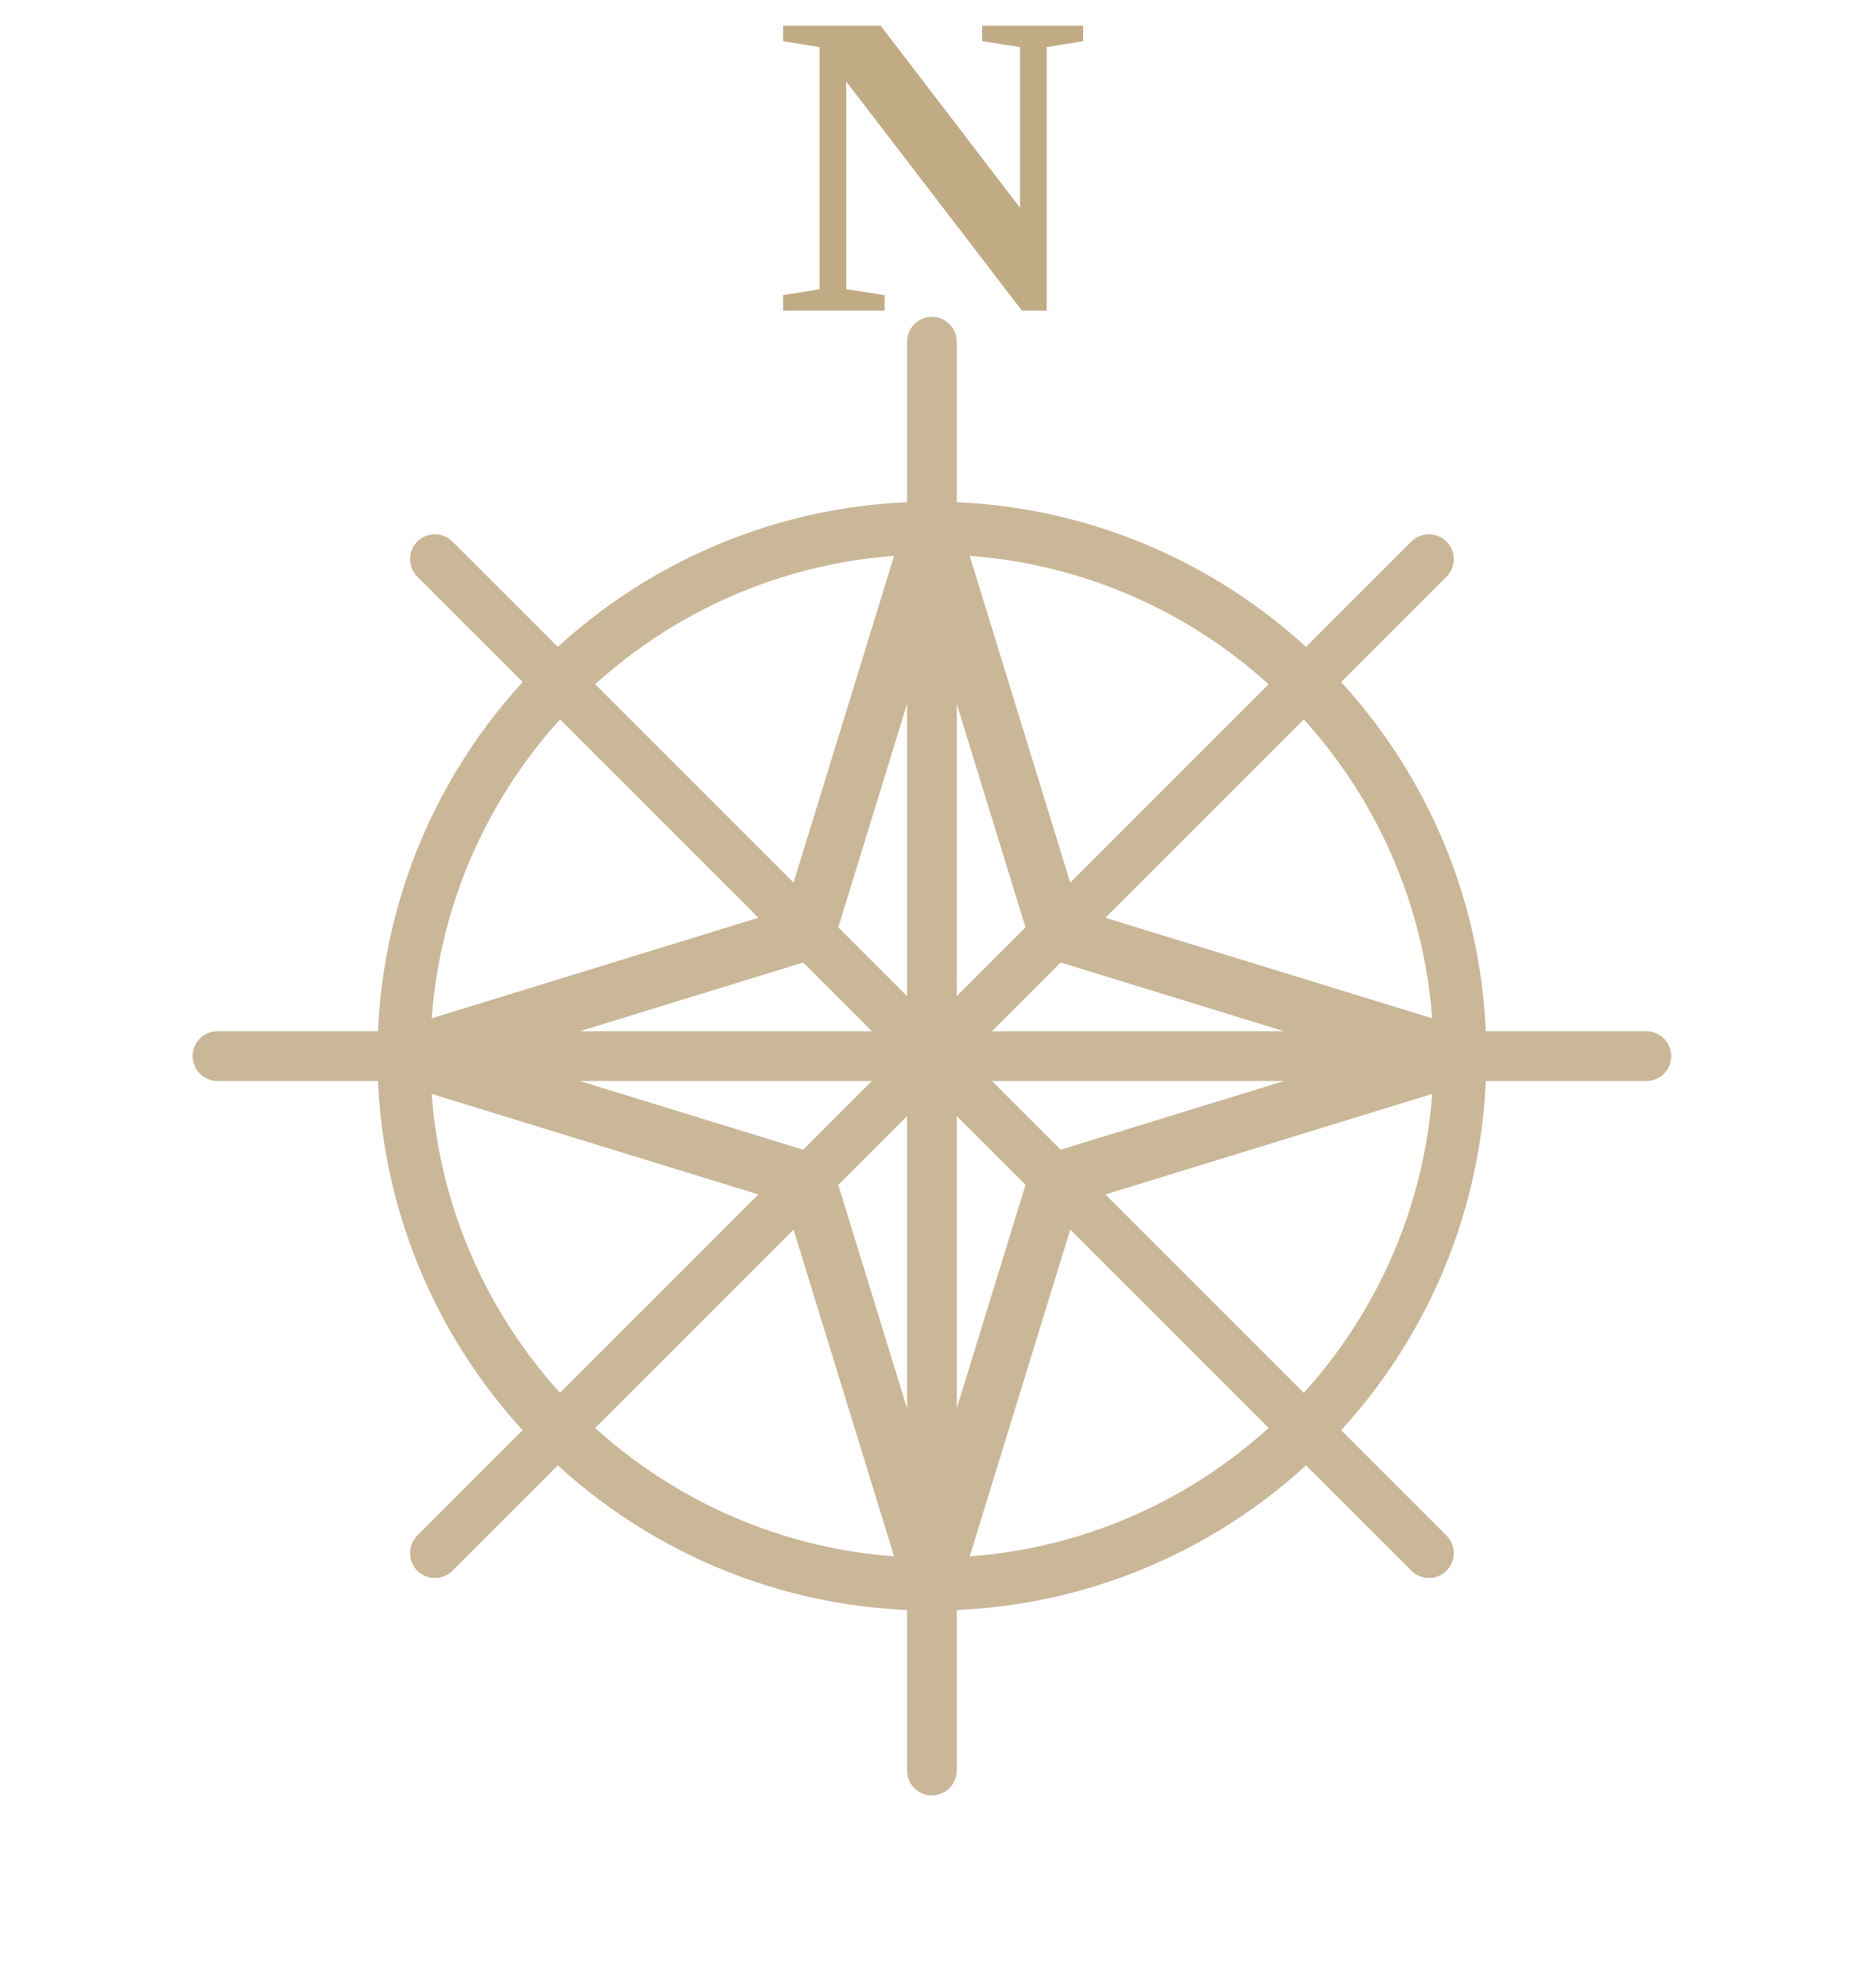
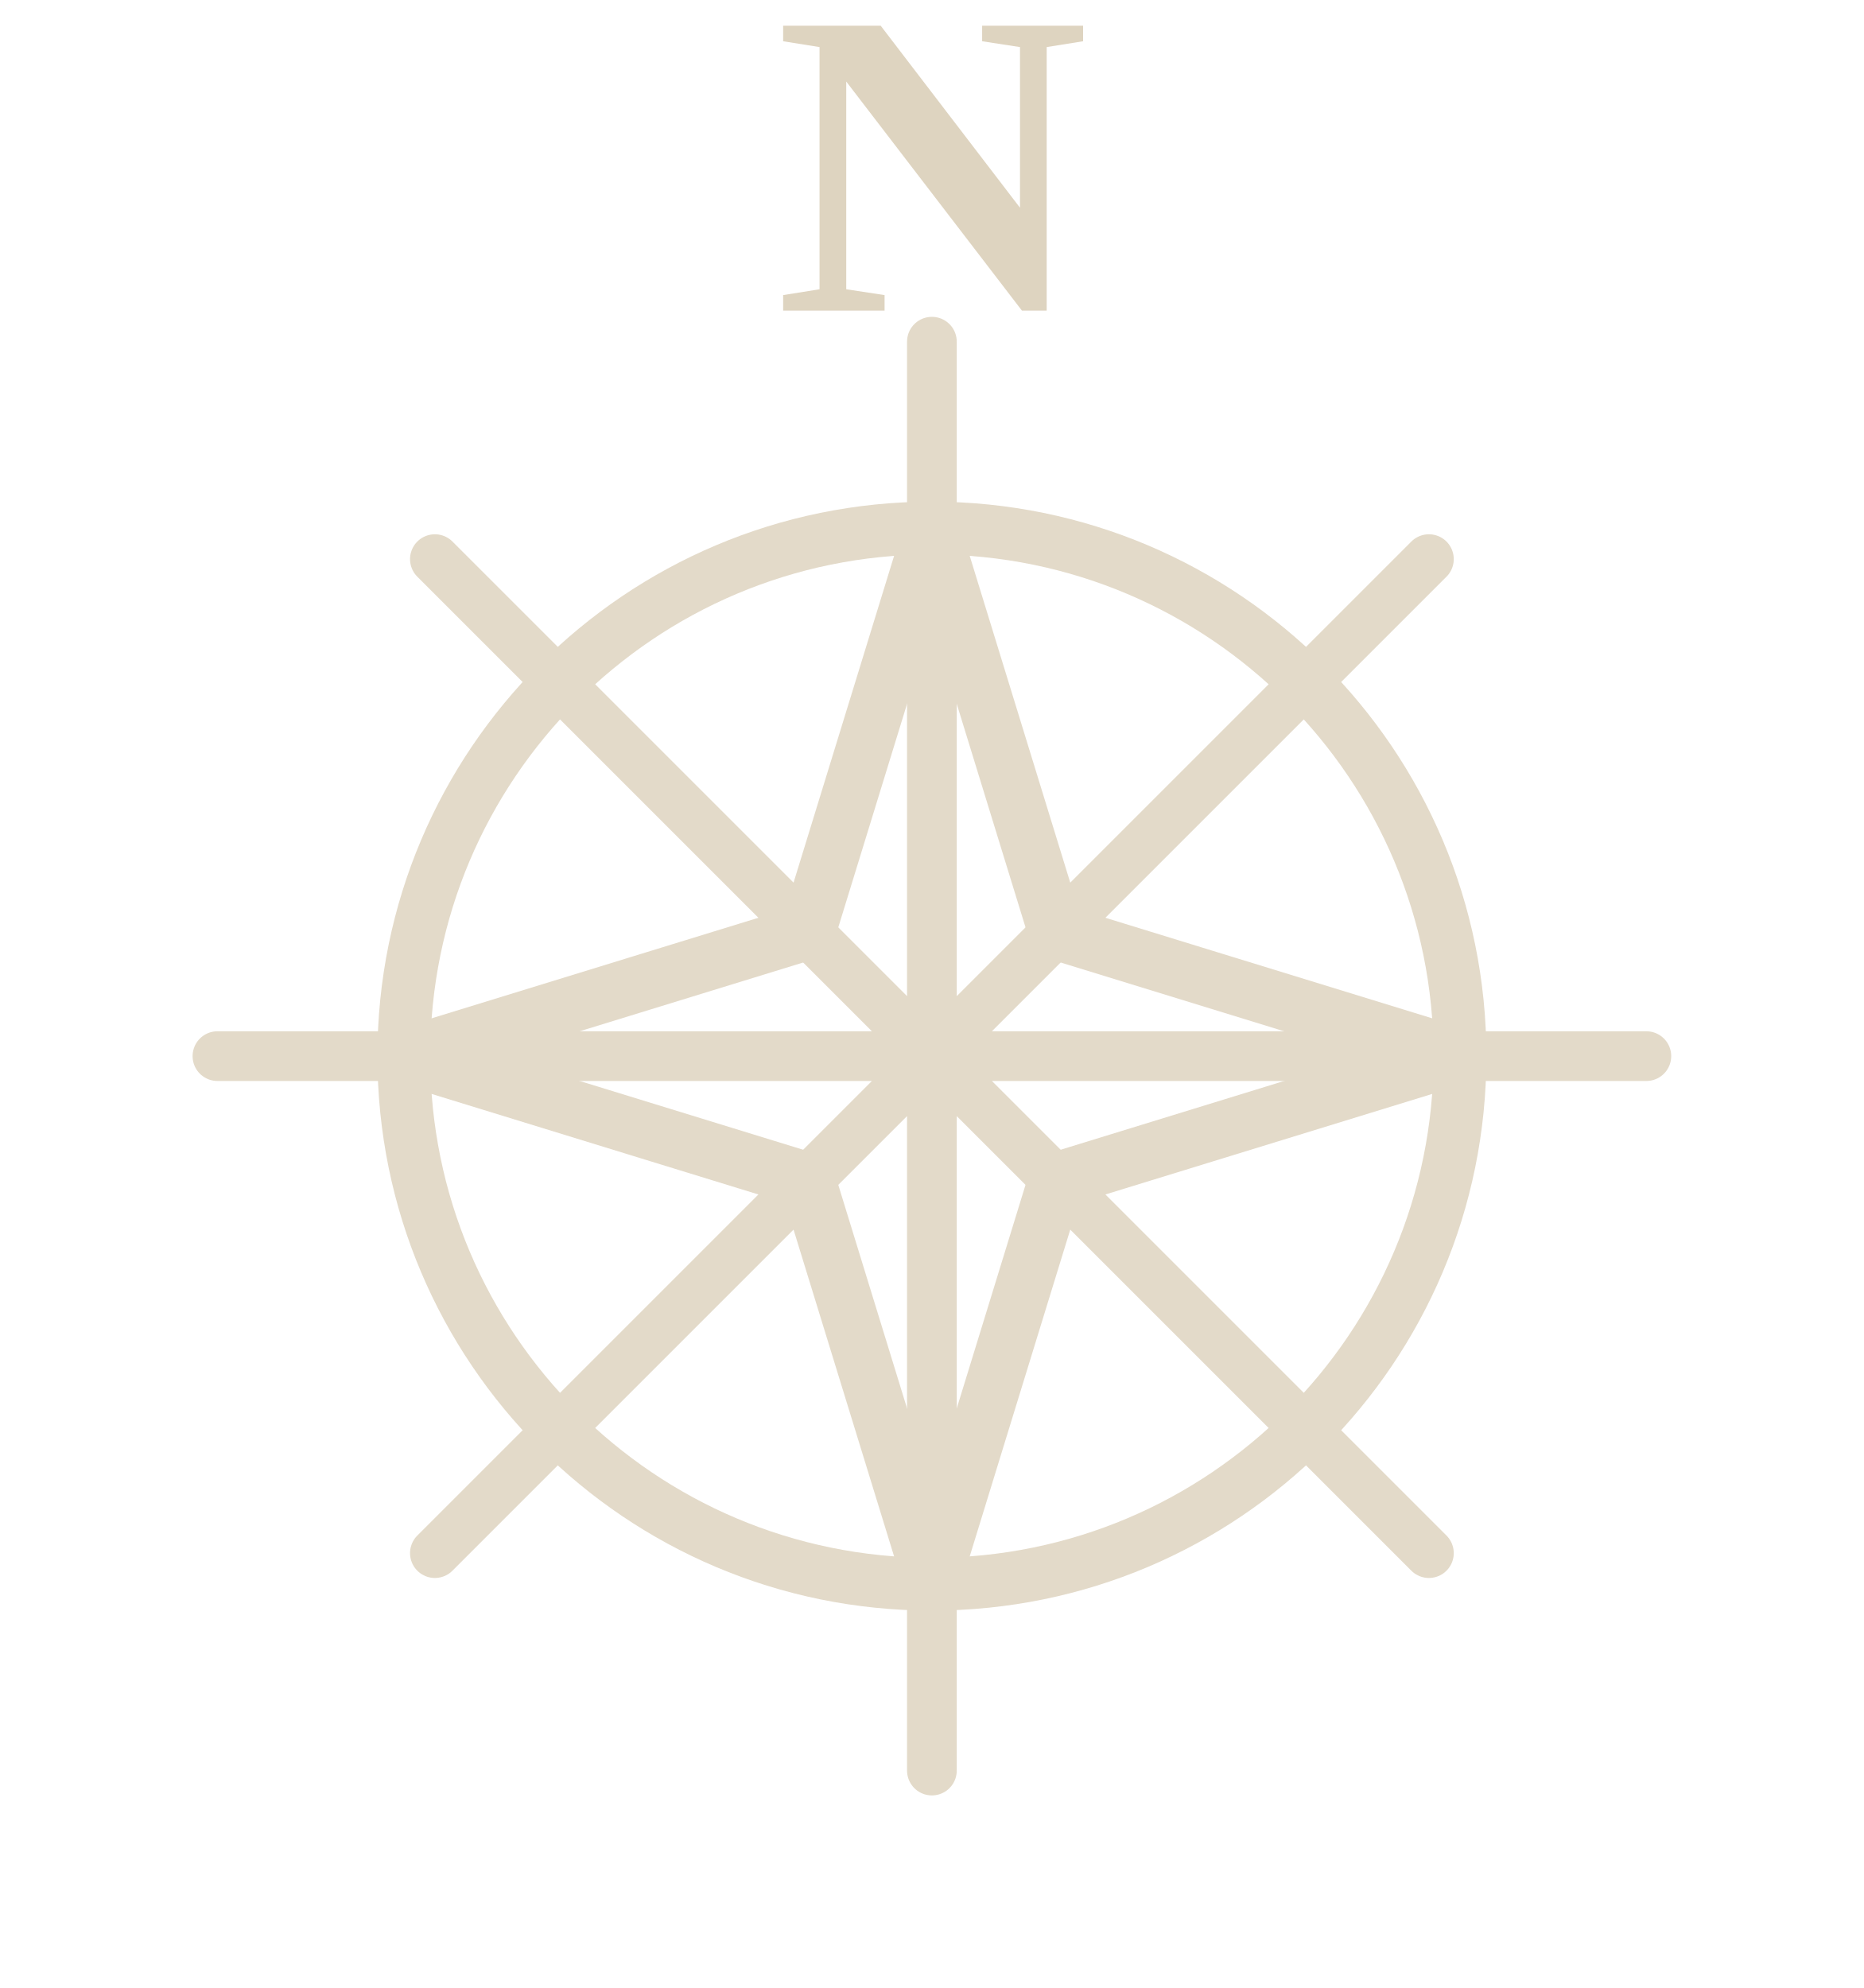
<svg xmlns="http://www.w3.org/2000/svg" viewBox="-30 -34 60 64" preserveAspectRatio="xMidYMid meet" role="img" aria-label="Map compass">
-   <g fill="none" stroke="#8a631c" stroke-linecap="round" stroke-linejoin="round" opacity="0.46">
+   <g fill="none" stroke="#8a631c" stroke-linecap="round" stroke-linejoin="round" opacity="0.24">
    <circle r="17" stroke-width="1.7" />
    <path d="M0-23V23M-23 0H23M-16-16L16 16M16-16L-16 16" stroke-width="1.6" />
    <path d="M0-17L4-4L17 0L4 4L0 17L-4 4L-17 0L-4-4Z" stroke-width="1.8" />
  </g>
-   <text x="0" y="-24" fill="#8a631c" opacity="0.54" font-family="Georgia, Times New Roman, serif" font-size="14" font-weight="700" text-anchor="middle">N</text>
+   <text x="0" y="-24" fill="#8a631c" opacity="0.28" font-family="Georgia, Times New Roman, serif" font-size="14" font-weight="700" text-anchor="middle">N</text>
</svg>
